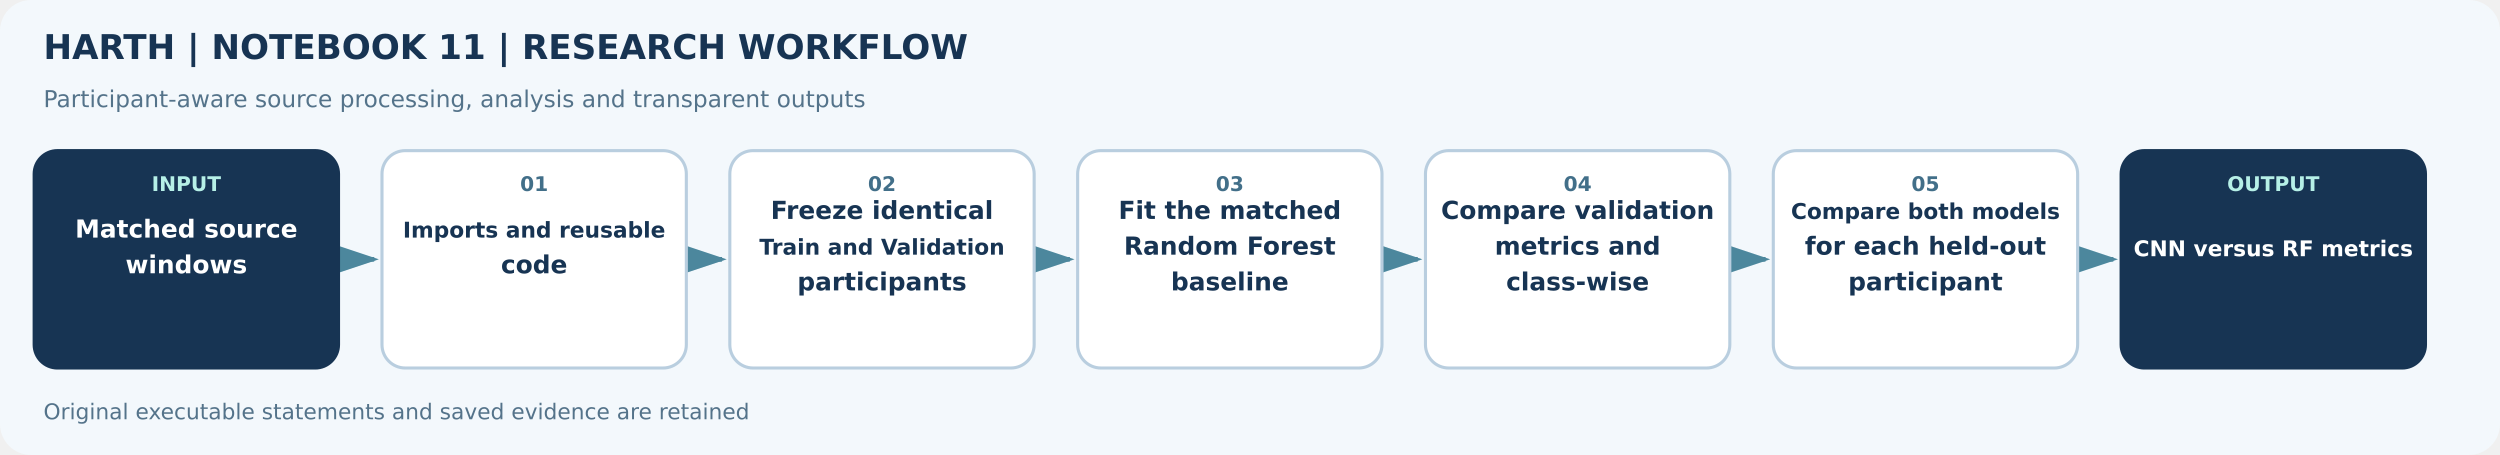
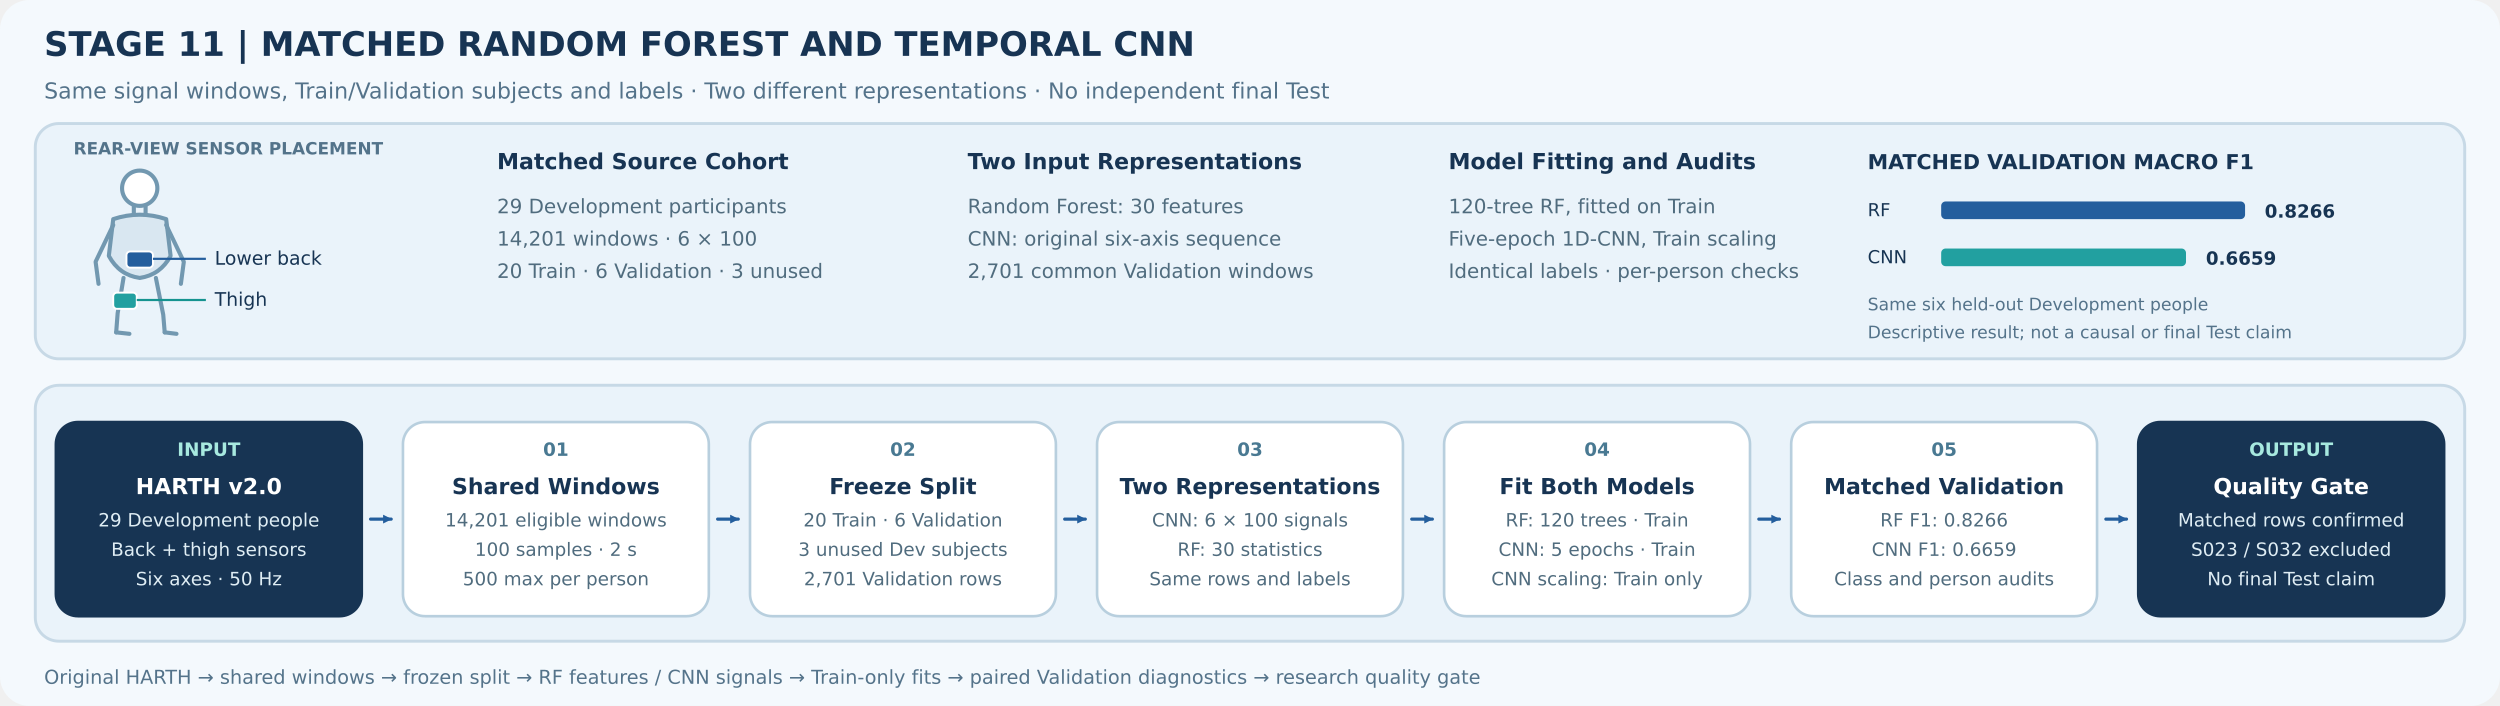
- <svg xmlns="http://www.w3.org/2000/svg" width="1610" height="293" viewBox="0 0 1610 293" role="img" aria-labelledby="title desc">
+ <svg xmlns="http://www.w3.org/2000/svg" width="1700" height="480" viewBox="0 0 1700 480" role="img" aria-labelledby="title desc">
  <defs>
-     <marker id="a" markerWidth="10" markerHeight="10" refX="8" refY="3" orient="auto">
-       <path d="M0 0 L0 6 L9 3 Z" fill="#4C879D" />
+     <marker id="small-arrow" markerUnits="userSpaceOnUse" markerWidth="6" markerHeight="6" refX="5.5" refY="3" orient="auto">
+       <path d="M0 0 L6 3 L0 6 Z" fill="#245E9D" />
    </marker>
  </defs>
-   <rect width="1610" height="293" rx="20" fill="#F3F8FC" />
-   <text x="28" y="38" font-family="DejaVu Sans, Arial, sans-serif" font-weight="700" font-size="22" fill="#173453">HARTH  |  NOTEBOOK 11  |  RESEARCH WORKFLOW</text>
-   <text x="28" y="69" font-family="DejaVu Sans, Arial, sans-serif" font-size="15" fill="#54738A">Participant-aware source processing, analysis and transparent outputs</text>
+   <rect width="1700" height="480" rx="20" fill="#F4F9FD" />
  <g font-family="DejaVu Sans, Arial, sans-serif">
-     <path d="M224 167 H241" stroke="#4C879D" stroke-width="3" marker-end="url(#a)" />
-     <path d="M448 167 H465" stroke="#4C879D" stroke-width="3" marker-end="url(#a)" />
-     <path d="M672 167 H689" stroke="#4C879D" stroke-width="3" marker-end="url(#a)" />
-     <path d="M896 167 H913" stroke="#4C879D" stroke-width="3" marker-end="url(#a)" />
-     <path d="M1120 167 H1137" stroke="#4C879D" stroke-width="3" marker-end="url(#a)" />
-     <path d="M1344 167 H1361" stroke="#4C879D" stroke-width="3" marker-end="url(#a)" />
-     <g>
-       <rect x="22" y="97" width="196" height="140" rx="15" fill="#173453" stroke="#173453" stroke-width="2" />
-       <text x="120" y="123" text-anchor="middle" font-size="13" font-weight="700" fill="#B6F0E7">INPUT</text>
-       <text x="120" y="153" text-anchor="middle" font-size="16" font-weight="600" fill="white">Matched source</text>
-       <text x="120" y="176" text-anchor="middle" font-size="16" font-weight="600" fill="white">windows</text>
+     <text x="30" y="38" font-size="23" font-weight="700" fill="#173453">STAGE 11 | MATCHED RANDOM FOREST AND TEMPORAL CNN</text>
+     <text x="30" y="67" font-size="15" fill="#54738A">Same signal windows, Train/Validation subjects and labels · Two different representations · No independent final Test</text>
+     <rect x="24" y="84" width="1652" height="160" rx="16" fill="#EAF3FA" stroke="#C7D9E6" stroke-width="2" />
+     <rect x="24" y="262" width="1652" height="174" rx="16" fill="#EAF3FA" stroke="#C7D9E6" stroke-width="2" />
+     <g aria-label="Rear-view two-sensor placement, completely within context panel">
+       <text x="50" y="105" font-size="11.5" font-weight="700" fill="#53738A">REAR-VIEW SENSOR PLACEMENT</text>
+       <g stroke="#7298B0" stroke-width="2.8" stroke-linecap="round" stroke-linejoin="round">
+         <circle cx="95" cy="128" r="12" fill="#FFFFFF" />
+         <path d="M91 140 L91 147 M99 140 L99 147" fill="none" />
+         <path d="M77 149 Q95 143 113 149 L116 174 Q109 187 95 189 Q81 187 74 174 Z" fill="#D9E7F1" />
+         <path d="M77 153 L65 178 L67 193 M113 153 L125 178 L123 193" fill="none" />
+         <path d="M84 189 L80 213 L79 226 M106 189 L111 214 L112 226" fill="none" />
+         <path d="M79 226 L88 227 M112 226 L120 227" fill="none" />
+       </g>
+       <rect x="86" y="171" width="18" height="11" rx="2.5" fill="#245E9D" stroke="#FFFFFF" stroke-width="1.3" />
+       <rect x="77" y="199" width="16" height="11" rx="2.5" fill="#22A0A0" stroke="#FFFFFF" stroke-width="1.3" />
+       <path d="M104 176 H140" stroke="#245E9D" stroke-width="1.5" />
+       <text x="146" y="180" font-size="12.8" fill="#173453">Lower back</text>
+       <path d="M93 204 H140" stroke="#15938F" stroke-width="1.5" />
+       <text x="146" y="208" font-size="12.8" fill="#173453">Thigh</text>
    </g>
    <g>
-       <rect x="246" y="97" width="196" height="140" rx="15" fill="white" stroke="#B9CEDF" stroke-width="2" />
-       <text x="344" y="123" text-anchor="middle" font-size="13" font-weight="700" fill="#426F89">01</text>
-       <text x="344" y="153" text-anchor="middle" font-size="14" font-weight="600" fill="#173453">Imports and reusable</text>
-       <text x="344" y="176" text-anchor="middle" font-size="16" font-weight="600" fill="#173453">code</text>
+       <text x="338" y="115" font-size="15" font-weight="700" fill="#173453">Matched Source Cohort</text>
+       <text x="338" y="145" font-size="13.5" fill="#506C7E">29 Development participants</text>
+       <text x="338" y="167" font-size="13.5" fill="#506C7E">14,201 windows · 6 × 100</text>
+       <text x="338" y="189" font-size="13.5" fill="#506C7E">20 Train · 6 Validation · 3 unused</text>
    </g>
    <g>
-       <rect x="470" y="97" width="196" height="140" rx="15" fill="white" stroke="#B9CEDF" stroke-width="2" />
-       <text x="568" y="123" text-anchor="middle" font-size="13" font-weight="700" fill="#426F89">02</text>
-       <text x="568" y="141" text-anchor="middle" font-size="16" font-weight="600" fill="#173453">Freeze identical</text>
-       <text x="568" y="164" text-anchor="middle" font-size="14" font-weight="600" fill="#173453">Train and Validation</text>
-       <text x="568" y="187" text-anchor="middle" font-size="16" font-weight="600" fill="#173453">participants</text>
+       <text x="658" y="115" font-size="15" font-weight="700" fill="#173453">Two Input Representations</text>
+       <text x="658" y="145" font-size="13.5" fill="#506C7E">Random Forest: 30 features</text>
+       <text x="658" y="167" font-size="13.5" fill="#506C7E">CNN: original six-axis sequence</text>
+       <text x="658" y="189" font-size="13.5" fill="#506C7E">2,701 common Validation windows</text>
    </g>
    <g>
-       <rect x="694" y="97" width="196" height="140" rx="15" fill="white" stroke="#B9CEDF" stroke-width="2" />
-       <text x="792" y="123" text-anchor="middle" font-size="13" font-weight="700" fill="#426F89">03</text>
-       <text x="792" y="141" text-anchor="middle" font-size="16" font-weight="600" fill="#173453">Fit the matched</text>
-       <text x="792" y="164" text-anchor="middle" font-size="16" font-weight="600" fill="#173453">Random Forest</text>
-       <text x="792" y="187" text-anchor="middle" font-size="16" font-weight="600" fill="#173453">baseline</text>
+       <text x="985" y="115" font-size="15" font-weight="700" fill="#173453">Model Fitting and Audits</text>
+       <text x="985" y="145" font-size="13.5" fill="#506C7E">120-tree RF, fitted on Train</text>
+       <text x="985" y="167" font-size="13.5" fill="#506C7E">Five-epoch 1D-CNN, Train scaling</text>
+       <text x="985" y="189" font-size="13.5" fill="#506C7E">Identical labels · per-person checks</text>
    </g>
-     <g>
-       <rect x="918" y="97" width="196" height="140" rx="15" fill="white" stroke="#B9CEDF" stroke-width="2" />
-       <text x="1016" y="123" text-anchor="middle" font-size="13" font-weight="700" fill="#426F89">04</text>
-       <text x="1016" y="141" text-anchor="middle" font-size="16" font-weight="600" fill="#173453">Compare validation</text>
-       <text x="1016" y="164" text-anchor="middle" font-size="16" font-weight="600" fill="#173453">metrics and</text>
-       <text x="1016" y="187" text-anchor="middle" font-size="16" font-weight="600" fill="#173453">class-wise</text>
+     <g aria-label="Observed matched Validation Macro F1, separate from final Test metrics">
+       <text x="1270" y="115" font-size="14" font-weight="700" fill="#173453">MATCHED VALIDATION MACRO F1</text>
+       <text x="1270" y="147" font-size="12.2" fill="#173453">RF</text>
+       <rect x="1320" y="137" width="206.65" height="12" rx="3" fill="#245E9D" />
+       <text x="1540" y="148" font-size="12.4" font-weight="700" fill="#173453">0.8266</text>
+       <text x="1270" y="179" font-size="12.2" fill="#173453">CNN</text>
+       <rect x="1320" y="169" width="166.48" height="12" rx="3" fill="#22A0A0" />
+       <text x="1500" y="180" font-size="12.4" font-weight="700" fill="#173453">0.6659</text>
+       <text x="1270" y="211" font-size="11.7" fill="#54738A">Same six held-out Development people</text>
+       <text x="1270" y="230" font-size="11.7" fill="#54738A">Descriptive result; not a causal or final Test claim</text>
    </g>
-     <g>
-       <rect x="1142" y="97" width="196" height="140" rx="15" fill="white" stroke="#B9CEDF" stroke-width="2" />
-       <text x="1240" y="123" text-anchor="middle" font-size="13" font-weight="700" fill="#426F89">05</text>
-       <text x="1240" y="141" text-anchor="middle" font-size="14" font-weight="600" fill="#173453">Compare both models</text>
-       <text x="1240" y="164" text-anchor="middle" font-size="16" font-weight="600" fill="#173453">for each held-out</text>
-       <text x="1240" y="187" text-anchor="middle" font-size="16" font-weight="600" fill="#173453">participant</text>
+     <g aria-label="Six identical short inter-block arrows">
+       <path d="M252 353 H266" fill="none" stroke="#245E9D" stroke-width="2.2" stroke-linecap="round" marker-end="url(#small-arrow)" />
+       <path d="M488 353 H502" fill="none" stroke="#245E9D" stroke-width="2.2" stroke-linecap="round" marker-end="url(#small-arrow)" />
+       <path d="M724 353 H738" fill="none" stroke="#245E9D" stroke-width="2.2" stroke-linecap="round" marker-end="url(#small-arrow)" />
+       <path d="M960 353 H974" fill="none" stroke="#245E9D" stroke-width="2.2" stroke-linecap="round" marker-end="url(#small-arrow)" />
+       <path d="M1196 353 H1210" fill="none" stroke="#245E9D" stroke-width="2.2" stroke-linecap="round" marker-end="url(#small-arrow)" />
+       <path d="M1432 353 H1446" fill="none" stroke="#245E9D" stroke-width="2.2" stroke-linecap="round" marker-end="url(#small-arrow)" />
    </g>
-     <g>
-       <rect x="1366" y="97" width="196" height="140" rx="15" fill="#173453" stroke="#173453" stroke-width="2" />
-       <text x="1464" y="123" text-anchor="middle" font-size="13" font-weight="700" fill="#B6F0E7">OUTPUT</text>
-       <text x="1464" y="165" text-anchor="middle" font-size="14" font-weight="600" fill="white">CNN versus RF metrics</text>
+     <g aria-label="Seven matched-protocol research workflow blocks">
+       <g class="process-block">
+         <rect x="38" y="287" width="208" height="132" rx="15" fill="#173453" stroke="#173453" stroke-width="1.8" />
+         <text x="142" y="310" text-anchor="middle" font-size="12.5" font-weight="700" fill="#A7E9DF">INPUT</text>
+         <text x="142" y="336" text-anchor="middle" font-size="15" font-weight="700" fill="#FFFFFF">HARTH v2.0</text>
+         <text x="142" y="358" text-anchor="middle" font-size="12.5" fill="#DFEDF4">29 Development people</text>
+         <text x="142" y="378" text-anchor="middle" font-size="12.5" fill="#DFEDF4">Back + thigh sensors</text>
+         <text x="142" y="398" text-anchor="middle" font-size="12.5" fill="#DFEDF4">Six axes · 50 Hz</text>
+       </g>
+       <g class="process-block">
+         <rect x="274" y="287" width="208" height="132" rx="15" fill="#FFFFFF" stroke="#B8CFDE" stroke-width="1.8" />
+         <text x="378" y="310" text-anchor="middle" font-size="12.5" font-weight="700" fill="#497992">01</text>
+         <text x="378" y="336" text-anchor="middle" font-size="15" font-weight="700" fill="#173453">Shared Windows</text>
+         <text x="378" y="358" text-anchor="middle" font-size="12.5" fill="#506C7E">14,201 eligible windows</text>
+         <text x="378" y="378" text-anchor="middle" font-size="12.5" fill="#506C7E">100 samples · 2 s</text>
+         <text x="378" y="398" text-anchor="middle" font-size="12.5" fill="#506C7E">500 max per person</text>
+       </g>
+       <g class="process-block">
+         <rect x="510" y="287" width="208" height="132" rx="15" fill="#FFFFFF" stroke="#B8CFDE" stroke-width="1.8" />
+         <text x="614" y="310" text-anchor="middle" font-size="12.5" font-weight="700" fill="#497992">02</text>
+         <text x="614" y="336" text-anchor="middle" font-size="15" font-weight="700" fill="#173453">Freeze Split</text>
+         <text x="614" y="358" text-anchor="middle" font-size="12.5" fill="#506C7E">20 Train · 6 Validation</text>
+         <text x="614" y="378" text-anchor="middle" font-size="12.5" fill="#506C7E">3 unused Dev subjects</text>
+         <text x="614" y="398" text-anchor="middle" font-size="12.5" fill="#506C7E">2,701 Validation rows</text>
+       </g>
+       <g class="process-block">
+         <rect x="746" y="287" width="208" height="132" rx="15" fill="#FFFFFF" stroke="#B8CFDE" stroke-width="1.8" />
+         <text x="850" y="310" text-anchor="middle" font-size="12.5" font-weight="700" fill="#497992">03</text>
+         <text x="850" y="336" text-anchor="middle" font-size="15" font-weight="700" fill="#173453">Two Representations</text>
+         <text x="850" y="358" text-anchor="middle" font-size="12.5" fill="#506C7E">CNN: 6 × 100 signals</text>
+         <text x="850" y="378" text-anchor="middle" font-size="12.5" fill="#506C7E">RF: 30 statistics</text>
+         <text x="850" y="398" text-anchor="middle" font-size="12.5" fill="#506C7E">Same rows and labels</text>
+       </g>
+       <g class="process-block">
+         <rect x="982" y="287" width="208" height="132" rx="15" fill="#FFFFFF" stroke="#B8CFDE" stroke-width="1.8" />
+         <text x="1086" y="310" text-anchor="middle" font-size="12.5" font-weight="700" fill="#497992">04</text>
+         <text x="1086" y="336" text-anchor="middle" font-size="15" font-weight="700" fill="#173453">Fit Both Models</text>
+         <text x="1086" y="358" text-anchor="middle" font-size="12.5" fill="#506C7E">RF: 120 trees · Train</text>
+         <text x="1086" y="378" text-anchor="middle" font-size="12.5" fill="#506C7E">CNN: 5 epochs · Train</text>
+         <text x="1086" y="398" text-anchor="middle" font-size="12.5" fill="#506C7E">CNN scaling: Train only</text>
+       </g>
+       <g class="process-block">
+         <rect x="1218" y="287" width="208" height="132" rx="15" fill="#FFFFFF" stroke="#B8CFDE" stroke-width="1.8" />
+         <text x="1322" y="310" text-anchor="middle" font-size="12.5" font-weight="700" fill="#497992">05</text>
+         <text x="1322" y="336" text-anchor="middle" font-size="15" font-weight="700" fill="#173453">Matched Validation</text>
+         <text x="1322" y="358" text-anchor="middle" font-size="12.5" fill="#506C7E">RF F1: 0.8266</text>
+         <text x="1322" y="378" text-anchor="middle" font-size="12.5" fill="#506C7E">CNN F1: 0.6659</text>
+         <text x="1322" y="398" text-anchor="middle" font-size="12.5" fill="#506C7E">Class and person audits</text>
+       </g>
+       <g class="process-block">
+         <rect x="1454" y="287" width="208" height="132" rx="15" fill="#173453" stroke="#173453" stroke-width="1.8" />
+         <text x="1558" y="310" text-anchor="middle" font-size="12.5" font-weight="700" fill="#A7E9DF">OUTPUT</text>
+         <text x="1558" y="336" text-anchor="middle" font-size="15" font-weight="700" fill="#FFFFFF">Quality Gate</text>
+         <text x="1558" y="358" text-anchor="middle" font-size="12.5" fill="#DFEDF4">Matched rows confirmed</text>
+         <text x="1558" y="378" text-anchor="middle" font-size="12.5" fill="#DFEDF4">S023 / S032 excluded</text>
+         <text x="1558" y="398" text-anchor="middle" font-size="12.5" fill="#DFEDF4">No final Test claim</text>
+       </g>
    </g>
+     <text x="30" y="465" font-size="13.1" fill="#54738A">Original HARTH → shared windows → frozen split → RF features / CNN signals → Train-only fits → paired Validation diagnostics → research quality gate</text>
  </g>
-   <text x="28" y="270" font-family="DejaVu Sans, Arial, sans-serif" font-size="14" fill="#54738A">Original executable statements and saved evidence are retained</text>
</svg>
